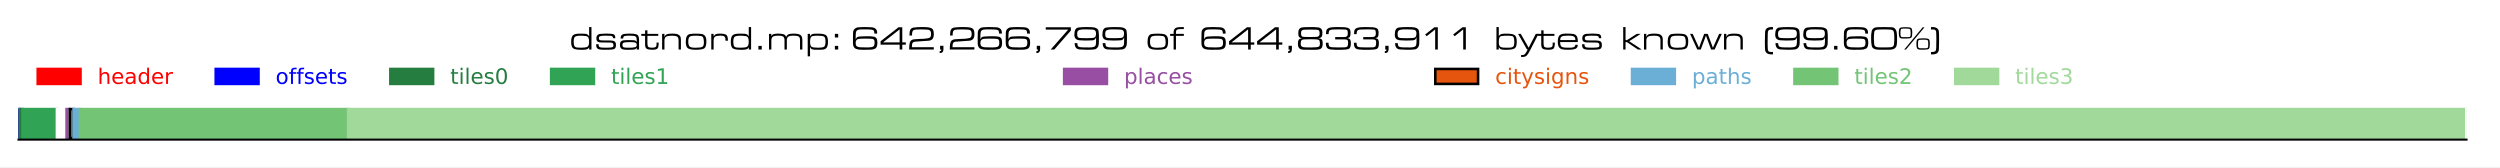
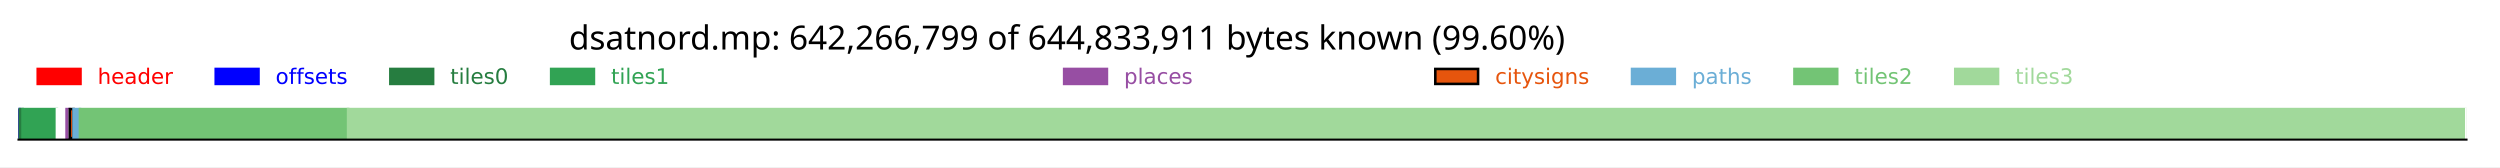
<svg xmlns="http://www.w3.org/2000/svg" xmlns:xlink="http://www.w3.org/1999/xlink" width="973.796pt" height="65.083pt" viewBox="0 0 973.796 65.083" version="1.1">
  <defs>
    <style type="text/css">*{stroke-linejoin: round; stroke-linecap: butt}</style>
  </defs>
  <g id="figure_1">
    <g id="patch_1">
      <path d="M 0 65.083  L 973.796 65.083  L 973.796 0  L 0 0  z " style="fill: #ffffff" />
    </g>
    <g id="axes_1">
      <g id="patch_2">
        <path d="M 7.2 54.383  L 960.755 54.383  L 960.755 41.917  L 7.2 41.917  z " style="fill: #ffffff" />
      </g>
      <g id="patch_3">
-         <path d="M 7.2 53.817  L 7.2 53.817  L 7.2 42.484  L 7.2 42.484  z " clip-path="url(#pe0cea66a95)" style="fill: #ff0000; stroke: #ff0000; stroke-linejoin: miter" />
+         <path d="M 7.2 53.817  L 7.2 53.817  L 7.2 42.484  L 7.2 42.484  z " clip-path="url(#pd0f37257e7)" style="fill: #ff0000; stroke: #ff0000; stroke-linejoin: miter" />
      </g>
      <g id="patch_4">
-         <path d="M 7.2 53.817  L 7.667 53.817  L 7.667 42.484  L 7.2 42.484  z " clip-path="url(#pe0cea66a95)" style="fill: #0000ff; stroke: #0000ff; stroke-linejoin: miter" />
+         <path d="M 7.2 53.817  L 7.667 53.817  L 7.667 42.484  L 7.2 42.484  z " clip-path="url(#pd0f37257e7)" style="fill: #0000ff; stroke: #0000ff; stroke-linejoin: miter" />
      </g>
      <g id="patch_5">
-         <path d="M 7.667 53.817  L 8.782 53.817  L 8.782 42.484  L 7.667 42.484  z " clip-path="url(#pe0cea66a95)" style="fill: #267d40; stroke: #267d40; stroke-linejoin: miter" />
+         <path d="M 7.667 53.817  L 8.782 53.817  L 8.782 42.484  L 7.667 42.484  z " clip-path="url(#pd0f37257e7)" style="fill: #267d40; stroke: #267d40; stroke-linejoin: miter" />
      </g>
      <g id="patch_6">
-         <path d="M 8.782 53.817  L 22.175 53.817  L 22.175 42.484  L 8.782 42.484  z " clip-path="url(#pe0cea66a95)" style="fill: #31a354; stroke: #31a354; stroke-linejoin: miter" />
+         <path d="M 8.782 53.817  L 22.175 53.817  L 22.175 42.484  L 8.782 42.484  z " clip-path="url(#pd0f37257e7)" style="fill: #31a354; stroke: #31a354; stroke-linejoin: miter" />
      </g>
      <g id="patch_7">
-         <path d="M 22.175 53.817  L 23.015 53.817  L 23.015 42.484  L 22.175 42.484  z " clip-path="url(#pe0cea66a95)" style="fill: #ffffff; stroke: #ffffff; stroke-linejoin: miter" />
+         <path d="M 22.175 53.817  L 23.015 53.817  L 23.015 42.484  L 22.175 42.484  z " clip-path="url(#pd0f37257e7)" style="fill: #ffffff; stroke: #ffffff; stroke-linejoin: miter" />
      </g>
      <g id="patch_8">
-         <path d="M 23.015 53.817  L 25.929 53.817  L 25.929 42.484  L 23.015 42.484  z " clip-path="url(#pe0cea66a95)" style="fill: #ffffff; stroke: #ffffff; stroke-linejoin: miter" />
+         <path d="M 23.015 53.817  L 25.929 53.817  L 25.929 42.484  L 23.015 42.484  z " clip-path="url(#pd0f37257e7)" style="fill: #ffffff; stroke: #ffffff; stroke-linejoin: miter" />
      </g>
      <g id="patch_9">
-         <path d="M 25.929 53.817  L 27.197 53.817  L 27.197 42.484  L 25.929 42.484  z " clip-path="url(#pe0cea66a95)" style="fill: #974ea3; stroke: #974ea3; stroke-linejoin: miter" />
+         <path d="M 25.929 53.817  L 27.197 53.817  L 27.197 42.484  L 25.929 42.484  z " clip-path="url(#pd0f37257e7)" style="fill: #974ea3; stroke: #974ea3; stroke-linejoin: miter" />
      </g>
      <g id="patch_10">
-         <path d="M 27.197 53.817  L 27.197 53.817  L 27.197 42.484  L 27.197 42.484  z " clip-path="url(#pe0cea66a95)" style="fill: #ffffff; stroke: #ffffff; stroke-linejoin: miter" />
+         <path d="M 27.197 53.817  L 27.197 53.817  L 27.197 42.484  L 27.197 42.484  z " clip-path="url(#pd0f37257e7)" style="fill: #ffffff; stroke: #ffffff; stroke-linejoin: miter" />
      </g>
      <g id="patch_11">
-         <path d="M 27.197 53.817  L 28.647 53.817  L 28.647 42.484  L 27.197 42.484  z " clip-path="url(#pe0cea66a95)" style="fill: #e6550d; stroke: #000000; stroke-linejoin: miter" />
+         <path d="M 27.197 53.817  L 28.647 53.817  L 28.647 42.484  L 27.197 42.484  z " clip-path="url(#pd0f37257e7)" style="fill: #e6550d; stroke: #000000; stroke-linejoin: miter" />
      </g>
      <g id="patch_12">
-         <path d="M 28.647 53.817  L 31.148 53.817  L 31.148 42.484  L 28.647 42.484  z " clip-path="url(#pe0cea66a95)" style="fill: #6baed6; stroke: #6baed6; stroke-linejoin: miter" />
+         <path d="M 28.647 53.817  L 31.148 53.817  L 31.148 42.484  L 28.647 42.484  z " clip-path="url(#pd0f37257e7)" style="fill: #6baed6; stroke: #6baed6; stroke-linejoin: miter" />
      </g>
      <g id="patch_13">
-         <path d="M 31.148 53.817  L 135.59 53.817  L 135.59 42.484  L 31.148 42.484  z " clip-path="url(#pe0cea66a95)" style="fill: #73c475; stroke: #73c475; stroke-linejoin: miter" />
+         <path d="M 31.148 53.817  L 135.59 53.817  L 135.59 42.484  L 31.148 42.484  z " clip-path="url(#pd0f37257e7)" style="fill: #73c475; stroke: #73c475; stroke-linejoin: miter" />
      </g>
      <g id="patch_14">
-         <path d="M 135.59 53.817  L 960.713 53.817  L 960.713 42.484  L 135.59 42.484  z " clip-path="url(#pe0cea66a95)" style="fill: #a1d99b; stroke: #a1d99b; stroke-linejoin: miter" />
+         <path d="M 135.59 53.817  L 960.713 53.817  L 960.713 42.484  L 135.59 42.484  z " clip-path="url(#pd0f37257e7)" style="fill: #a1d99b; stroke: #a1d99b; stroke-linejoin: miter" />
      </g>
      <g id="patch_15">
-         <path d="M 960.713 53.817  L 960.742 53.817  L 960.742 42.484  L 960.713 42.484  z " clip-path="url(#pe0cea66a95)" style="fill: #ffffff; stroke: #ffffff; stroke-linejoin: miter" />
+         <path d="M 960.713 53.817  L 960.742 53.817  L 960.742 42.484  L 960.713 42.484  z " clip-path="url(#pd0f37257e7)" style="fill: #ffffff; stroke: #ffffff; stroke-linejoin: miter" />
      </g>
      <g id="patch_16">
-         <path d="M 960.742 53.817  L 960.755 53.817  L 960.755 42.484  L 960.742 42.484  z " clip-path="url(#pe0cea66a95)" style="fill: #ffffff; stroke: #ffffff; stroke-linejoin: miter" />
+         <path d="M 960.742 53.817  L 960.755 53.817  L 960.755 42.484  L 960.742 42.484  z " clip-path="url(#pd0f37257e7)" style="fill: #ffffff; stroke: #ffffff; stroke-linejoin: miter" />
      </g>
      <g id="patch_17">
        <path d="M 7.2 54.383  L 960.755 54.383  " style="fill: none; stroke: #000000; stroke-width: 0.8; stroke-linejoin: miter; stroke-linecap: square" />
      </g>
      <g id="legend_1">
        <g id="text_1">
-           <g transform="translate(221.6111 19.29481) scale(0.13 -0.13)">
-             <defs>
-               <path id="EurostileExtended-Roman-64" d="M 4320 0  L 3872 0  L 3872 461  Q 3738 141 3440 45  Q 3142 -51 2694 -51  L 2278 -45  Q 1235 -45 832 214  Q 429 474 429 1466  Q 429 2400 765 2723  Q 1101 3046 2035 3046  L 2387 3046  Q 2906 3046 3101 3027  Q 3296 3008 3443 2947  Q 3590 2886 3692 2777  Q 3795 2669 3872 2522  L 3872 4307  L 4320 4307  L 4320 0  z M 2381 352  Q 3238 352 3552 541  Q 3866 730 3866 1491  Q 3866 2016 3734 2272  Q 3603 2528 3283 2576  Q 2963 2624 2723 2637  Q 2483 2650 2259 2650  Q 1446 2650 1177 2458  Q 909 2266 909 1453  Q 909 870 1085 620  Q 1261 371 1811 371  L 2381 352  z " transform="scale(0.015625)" />
-               <path id="EurostileExtended-Roman-73" d="M 3130 2630  L 2246 2656  Q 1965 2656 1789 2649  Q 1613 2643 1392 2611  Q 1171 2579 1040 2492  Q 909 2406 909 2202  Q 909 1926 1046 1840  Q 1184 1754 1478 1754  L 2253 1734  L 3091 1734  Q 3648 1734 3917 1558  Q 4186 1382 4186 864  Q 4186 269 3869 118  Q 3552 -32 2893 -32  L 2054 -45  Q 1670 -45 1468 -35  Q 1267 -26 969 35  Q 672 96 531 297  Q 390 499 390 883  L 397 1018  L 851 1018  L 858 947  Q 858 640 986 525  Q 1114 410 1434 378  L 2221 352  L 2355 352  L 2470 352  Q 2867 352 3180 387  Q 3494 422 3600 502  Q 3706 582 3706 794  Q 3706 1114 3549 1229  Q 3392 1344 3046 1344  L 2234 1350  L 1459 1350  Q 954 1350 691 1510  Q 429 1670 429 2150  Q 429 2598 685 2806  Q 941 3014 1395 3014  L 2246 3053  Q 2483 3053 2707 3049  Q 2931 3046 3213 3021  Q 3680 3021 3875 2825  Q 4070 2630 4070 2170  L 3622 2170  Q 3597 2426 3504 2512  Q 3411 2598 3130 2630  z " transform="scale(0.015625)" />
-               <path id="EurostileExtended-Roman-61" d="M 3603 352  Q 3488 154 3325 74  Q 3162 -6 2912 -26  L 2086 -45  L 1696 -45  Q 902 -45 643 182  Q 384 410 384 851  Q 384 1338 563 1536  Q 742 1734 1065 1766  Q 1389 1798 1638 1804  Q 1888 1811 2106 1811  L 2950 1786  Q 3181 1786 3321 1715  Q 3462 1645 3603 1453  L 3603 1773  Q 3603 2048 3558 2230  Q 3514 2413 3360 2515  Q 3206 2618 2838 2637  Q 2470 2656 2291 2656  Q 2074 2656 1869 2653  Q 1664 2650 1424 2618  Q 1184 2586 1094 2464  Q 1005 2342 1005 2106  L 518 2106  Q 518 2586 726 2778  Q 934 2970 1353 3011  Q 1773 3053 2125 3053  Q 2560 3053 2848 3037  Q 3136 3021 3469 2931  Q 3802 2842 3926 2576  Q 4051 2310 4051 1875  L 4051 0  L 3603 0  L 3603 352  z M 2093 352  L 2221 352  Q 2547 352 2796 368  Q 3046 384 3324 461  Q 3603 538 3603 896  Q 3603 1203 3414 1289  Q 3226 1376 3005 1398  Q 2784 1421 2509 1421  L 2112 1414  Q 1651 1414 1462 1395  Q 1274 1376 1120 1318  Q 966 1261 915 1142  Q 864 1024 864 851  Q 864 621 1001 493  Q 1139 365 1568 365  L 2093 352  z " transform="scale(0.015625)" />
-               <path id="EurostileExtended-Roman-74" d="M 3174 2624  L 1094 2624  L 1094 1178  Q 1094 672 1267 512  Q 1440 352 1946 352  Q 2406 352 2624 464  Q 2842 576 2842 986  L 2835 1325  L 3251 1325  Q 3251 493 3049 224  Q 2848 -45 1997 -45  Q 1293 -45 969 137  Q 646 320 646 966  L 646 1178  L 646 2624  L -83 2624  L -83 3008  L 646 3008  L 646 3686  L 1094 3686  L 1094 3008  L 3174 3008  L 3174 2624  z " transform="scale(0.015625)" />
-               <path id="EurostileExtended-Roman-6e" d="M 960 2387  Q 1107 2822 1452 2937  Q 1798 3053 2374 3053  L 2432 3053  Q 2906 3053 3222 3001  Q 3539 2950 3766 2771  Q 3994 2592 4054 2368  Q 4115 2144 4115 1811  L 4115 0  L 3667 0  L 3667 1766  Q 3667 2330 3366 2493  Q 3066 2656 2432 2656  Q 1709 2656 1334 2493  Q 960 2330 960 1696  L 960 0  L 512 0  L 512 3008  L 960 3008  L 960 2387  z " transform="scale(0.015625)" />
-               <path id="EurostileExtended-Roman-6f" d="M 2368 3046  Q 3136 3046 3520 2969  Q 3904 2893 4137 2579  Q 4371 2266 4371 1562  Q 4371 493 3961 224  Q 3552 -45 2362 -45  Q 1306 -45 864 217  Q 422 480 422 1472  Q 422 2176 627 2550  Q 832 2925 1267 2979  Q 1702 3034 1900 3040  Q 2099 3046 2368 3046  z M 2368 352  Q 3213 352 3555 499  Q 3898 646 3898 1363  Q 3898 1920 3779 2233  Q 3661 2547 3325 2592  Q 2989 2637 2787 2643  Q 2586 2650 2310 2650  L 2176 2650  Q 1434 2650 1168 2451  Q 902 2253 902 1504  Q 902 787 1177 566  Q 1453 346 2195 346  L 2368 352  z " transform="scale(0.015625)" />
-               <path id="EurostileExtended-Roman-72" d="M 960 2477  Q 1050 2746 1309 2899  Q 1568 3053 2157 3053  Q 3014 3053 3356 2838  Q 3699 2624 3699 1824  L 3693 1683  L 3251 1683  Q 3251 2253 3075 2454  Q 2899 2656 2323 2656  L 2170 2656  Q 1517 2656 1238 2473  Q 960 2291 960 1683  L 960 0  L 512 0  L 512 3008  L 960 3008  L 960 2477  z " transform="scale(0.015625)" />
-               <path id="EurostileExtended-Roman-2e" d="M 1530 0  L 890 0  L 890 698  L 1530 698  L 1530 0  z " transform="scale(0.015625)" />
-               <path id="EurostileExtended-Roman-6d" d="M 960 2528  Q 1088 2861 1401 2957  Q 1715 3053 2182 3053  L 2278 3053  Q 2893 3053 3261 2947  Q 3629 2842 3795 2419  Q 3968 2835 4313 2944  Q 4659 3053 5248 3053  Q 6086 3053 6496 2819  Q 6906 2586 6906 1811  L 6906 0  L 6458 0  L 6458 1811  Q 6458 2342 6182 2499  Q 5907 2656 5306 2656  L 5152 2656  Q 4416 2656 4173 2441  Q 3930 2227 3930 1811  L 3930 0  L 3482 0  L 3482 1811  Q 3482 2240 3264 2448  Q 3046 2656 2266 2656  Q 1434 2656 1197 2425  Q 960 2195 960 1715  L 960 0  L 512 0  L 512 3008  L 960 3008  L 960 2528  z " transform="scale(0.015625)" />
-               <path id="EurostileExtended-Roman-70" d="M 960 2528  Q 1114 2848 1379 2947  Q 1645 3046 2074 3046  L 2547 3046  Q 3590 3046 3996 2771  Q 4403 2496 4403 1510  Q 4403 704 4140 336  Q 3878 -32 3104 -32  L 2554 -45  L 1907 -38  Q 1536 -38 1302 70  Q 1069 179 960 499  L 960 -1299  L 512 -1299  L 512 3008  L 960 3008  L 960 2528  z M 3923 1485  Q 3923 2291 3664 2470  Q 3405 2650 2541 2650  L 2387 2650  Q 2080 2650 1904 2640  Q 1728 2630 1453 2569  Q 1178 2509 1072 2240  Q 966 1971 966 1491  Q 966 672 1286 512  Q 1606 352 2547 352  Q 3373 352 3648 537  Q 3923 723 3923 1485  z " transform="scale(0.015625)" />
-               <path id="EurostileExtended-Roman-3a" d="M 1530 2310  L 890 2310  L 890 3008  L 1530 3008  L 1530 2310  z M 1530 0  L 890 0  L 890 698  L 1530 698  L 1530 0  z " transform="scale(0.015625)" />
-               <path id="EurostileExtended-Roman-20" transform="scale(0.015625)" />
-               <path id="EurostileExtended-Roman-36" d="M 3834 3821  Q 3597 3846 3373 3852  Q 3149 3859 2854 3859  L 2720 3859  L 2227 3866  Q 2035 3866 1881 3859  Q 1728 3853 1465 3814  Q 1203 3776 1036 3577  Q 870 3379 870 2694  L 870 1952  Q 1018 2330 1254 2422  Q 1491 2515 1965 2515  L 2694 2541  L 3206 2547  Q 3578 2547 3731 2537  Q 3885 2528 4275 2477  Q 4666 2426 4848 2160  Q 5030 1894 5030 1325  Q 5030 486 4678 224  Q 4326 -38 3430 -38  L 2643 -45  L 2176 -45  Q 1043 -45 697 268  Q 352 582 352 1203  L 346 2221  L 371 3238  Q 371 3699 694 3984  Q 1018 4269 1491 4269  Q 1766 4294 2016 4300  Q 2266 4307 2592 4307  L 2746 4307  L 3763 4275  Q 4320 4275 4653 4016  Q 4986 3757 4986 3206  L 4986 3053  L 4454 3053  Q 4454 3456 4342 3619  Q 4230 3782 3834 3821  z M 3072 403  L 3168 403  Q 3430 403 3814 444  Q 4198 486 4348 681  Q 4499 877 4499 1312  Q 4499 1766 4326 1920  Q 4154 2074 3693 2074  L 2694 2093  L 1862 2074  Q 1344 2074 1104 1891  Q 864 1709 864 1210  Q 864 806 1062 640  Q 1261 474 1683 435  L 3072 403  z " transform="scale(0.015625)" />
-               <path id="EurostileExtended-Roman-34" d="M 5107 928  L 4429 928  L 4429 0  L 3923 0  L 3923 928  L 269 928  L 269 1594  L 3706 4269  L 4429 4269  L 4429 1363  L 5107 1363  L 5107 928  z M 730 1363  L 3923 1363  L 3923 3866  L 730 1363  z " transform="scale(0.015625)" />
-               <path id="EurostileExtended-Roman-32" d="M 5094 0  L 378 0  L 378 179  Q 378 1171 605 1580  Q 832 1990 1709 1990  L 2662 2048  Q 2950 2048 3193 2064  Q 3437 2080 3875 2147  Q 4314 2214 4442 2390  Q 4570 2566 4570 2982  Q 4570 3450 4374 3638  Q 4179 3827 3699 3827  L 2650 3859  L 1830 3834  Q 1331 3834 1129 3645  Q 928 3456 928 2906  L 922 2688  L 422 2688  Q 422 3501 611 3833  Q 800 4166 1312 4227  Q 1824 4288 2054 4297  Q 2285 4307 2650 4307  L 3149 4307  Q 4192 4307 4646 4092  Q 5101 3878 5101 2982  Q 5101 2285 4806 1977  Q 4512 1670 3802 1670  L 2707 1594  L 1805 1523  Q 1203 1523 1046 1302  Q 890 1082 890 442  L 5094 442  L 5094 0  z " transform="scale(0.015625)" />
-               <path id="EurostileExtended-Roman-2c" d="M 1568 51  Q 1568 -685 845 -685  L 845 -346  Q 998 -314 1078 -256  Q 1158 -198 1158 -70  L 1152 0  L 928 0  L 928 717  L 1568 717  L 1568 51  z " transform="scale(0.015625)" />
-               <path id="EurostileExtended-Roman-37" d="M 237 4269  L 5050 4269  L 5050 3642  L 1869 0  L 1178 0  L 4544 3827  L 237 3827  L 237 4269  z " transform="scale(0.015625)" />
-               <path id="EurostileExtended-Roman-39" d="M 2080 410  L 2938 403  L 3142 403  L 3219 403  Q 3315 403 3398 406  Q 3482 410 3834 448  Q 4186 486 4346 694  Q 4506 902 4506 1363  L 4512 1766  L 4512 2374  Q 4422 2029 4224 1891  Q 4026 1754 3648 1754  L 2688 1728  L 2515 1728  L 2368 1728  Q 1869 1728 1353 1773  Q 838 1818 592 2077  Q 346 2336 346 2867  Q 346 3482 534 3824  Q 723 4166 1123 4224  Q 1523 4282 1891 4294  Q 2259 4307 2592 4307  L 2784 4307  L 3603 4294  Q 4147 4294 4540 4099  Q 4934 3904 4982 3549  Q 5030 3194 5043 2944  Q 5056 2694 5056 2458  L 5050 2048  L 5037 1229  Q 5037 710 4784 384  Q 4531 58 4128 16  Q 3725 -26 3427 -35  Q 3130 -45 2675 -45  L 1312 19  Q 826 70 614 390  Q 403 710 403 1222  L 922 1222  Q 922 666 1187 538  Q 1453 410 2080 410  z M 2714 2176  L 3661 2208  Q 4115 2208 4307 2393  Q 4499 2579 4499 3034  Q 4499 3494 4300 3664  Q 4102 3834 3635 3834  L 2746 3859  L 2374 3866  Q 2061 3866 1933 3856  Q 1805 3846 1497 3801  Q 1190 3757 1036 3577  Q 883 3398 883 2995  Q 883 2515 1043 2355  Q 1203 2195 1690 2195  L 2714 2176  z " transform="scale(0.015625)" />
-               <path id="EurostileExtended-Roman-66" d="M 2586 2618  L 1075 2618  L 1075 0  L 627 0  L 627 2618  L -45 2618  L -45 3002  L 627 3002  L 627 3258  Q 627 3827 921 4060  Q 1216 4294 1818 4294  L 2586 4307  L 2586 3923  L 1971 3923  Q 1498 3923 1286 3808  Q 1075 3693 1075 3258  L 1075 3002  L 2586 3002  L 2586 2618  z " transform="scale(0.015625)" />
-               <path id="EurostileExtended-Roman-38" d="M 3622 -45  L 2618 -45  L 1555 -38  Q 896 -38 605 205  Q 314 448 314 1094  Q 314 1632 445 1849  Q 576 2067 1062 2170  Q 922 2208 781 2246  Q 627 2304 531 2425  Q 435 2547 409 2713  Q 384 2880 384 3149  Q 384 3814 681 4051  Q 979 4288 1645 4288  L 2733 4307  Q 3046 4307 3340 4304  Q 3635 4301 4089 4256  Q 4544 4211 4774 3974  Q 5005 3738 5005 3194  Q 5005 2912 4957 2681  Q 4909 2451 4784 2355  Q 4659 2259 4550 2227  Q 4442 2195 4269 2170  Q 4749 2106 4905 1898  Q 5062 1690 5062 1171  Q 5062 435 4748 195  Q 4435 -45 3622 -45  z M 2694 2400  L 3846 2426  Q 4474 2426 4474 3072  Q 4474 3469 4352 3635  Q 4230 3802 3846 3802  L 2707 3827  L 1555 3802  Q 1210 3802 1059 3651  Q 909 3501 909 3142  Q 909 2746 1030 2582  Q 1152 2419 1555 2419  L 2694 2400  z M 2630 403  L 2784 403  L 2918 403  Q 3398 403 3836 441  Q 4275 480 4403 627  Q 4531 774 4531 1171  Q 4531 1658 4348 1805  Q 4166 1952 3661 1952  L 2694 1971  L 1568 1946  Q 1146 1946 995 1754  Q 845 1562 845 1107  Q 845 717 1062 569  Q 1280 422 1696 422  L 2630 403  z " transform="scale(0.015625)" />
-               <path id="EurostileExtended-Roman-33" d="M 3776 2387  Q 4154 2387 4326 2540  Q 4499 2694 4499 3053  Q 4499 3418 4432 3629  Q 4365 3840 3802 3840  L 2925 3866  L 2624 3859  L 1766 3840  Q 1446 3840 1222 3779  Q 998 3718 928 3568  Q 858 3418 842 3302  Q 826 3187 826 3034  L 826 2957  L 320 2957  Q 320 3603 473 3833  Q 627 4064 924 4157  Q 1222 4250 1564 4278  Q 1907 4307 2285 4307  L 2598 4307  L 3872 4282  Q 4486 4230 4758 4016  Q 5030 3802 5030 3219  Q 5030 2714 4924 2483  Q 4819 2253 4384 2189  Q 4826 2118 4957 1897  Q 5088 1677 5088 1190  Q 5088 326 4717 140  Q 4346 -45 3366 -45  L 2138 -45  L 2042 -45  Q 1677 -45 1187 16  Q 698 77 496 358  Q 294 640 294 1306  L 800 1306  Q 800 877 918 678  Q 1037 480 1440 442  L 2682 403  L 3821 422  Q 4301 422 4432 627  Q 4563 832 4563 1331  Q 4563 1702 4416 1824  Q 4269 1946 3853 1946  L 3808 1946  L 2080 1946  L 2080 2387  L 3776 2387  z " transform="scale(0.015625)" />
-               <path id="EurostileExtended-Roman-31" d="M 787 2886  L 2560 4269  L 3219 4269  L 3219 0  L 2714 0  L 2714 3859  L 1082 2554  L 787 2886  z " transform="scale(0.015625)" />
-               <path id="EurostileExtended-Roman-62" d="M 960 2515  Q 1094 2854 1408 2950  Q 1722 3046 2189 3046  L 2528 3046  Q 3584 3046 3997 2771  Q 4410 2496 4410 1498  Q 4410 499 4006 227  Q 3603 -45 2534 -45  L 2144 -51  Q 1683 -51 1414 41  Q 1146 134 960 467  L 960 0  L 512 0  L 512 4307  L 960 4307  L 960 2515  z M 2554 352  L 2662 352  Q 2995 352 3203 371  Q 3411 390 3603 476  Q 3795 563 3862 787  Q 3930 1011 3930 1357  L 3930 1485  Q 3930 2016 3824 2288  Q 3718 2560 3436 2598  Q 3155 2637 2937 2643  Q 2720 2650 2534 2650  Q 2240 2650 2048 2640  Q 1856 2630 1526 2588  Q 1197 2547 1081 2272  Q 966 1997 966 1459  Q 966 1082 1040 835  Q 1114 589 1338 489  Q 1562 390 1853 371  Q 2144 352 2554 352  z " transform="scale(0.015625)" />
-               <path id="EurostileExtended-Roman-79" d="M 3750 3008  L 2080 -250  Q 1741 -902 1478 -1164  Q 1216 -1427 627 -1427  L 397 -1421  L 397 -1056  L 525 -1062  Q 992 -1062 1177 -832  Q 1363 -602 1690 32  L 1517 32  L -173 3008  L 346 3008  L 1856 346  L 3226 3008  L 3750 3008  z " transform="scale(0.015625)" />
-               <path id="EurostileExtended-Roman-65" d="M 1504 410  Q 1606 390 1830 371  Q 2054 352 2362 352  L 2605 352  Q 2938 352 3130 371  Q 3322 390 3475 457  Q 3629 525 3699 633  Q 3770 742 3782 902  L 4256 902  Q 4256 307 3779 131  Q 3302 -45 2547 -45  Q 1722 -45 1325 28  Q 928 102 675 425  Q 422 749 422 1498  Q 422 2426 777 2742  Q 1133 3059 2067 3059  L 2374 3053  Q 3098 3053 3466 2973  Q 3834 2893 4048 2579  Q 4262 2266 4262 1581  L 4256 1427  L 870 1427  Q 870 986 992 739  Q 1114 493 1504 410  z M 2560 2656  L 2208 2656  Q 1837 2656 1549 2614  Q 1261 2573 1117 2451  Q 973 2330 928 2173  Q 883 2016 883 1811  L 3795 1811  Q 3795 2010 3756 2163  Q 3718 2317 3603 2422  Q 3488 2528 3241 2592  Q 2995 2656 2560 2656  z " transform="scale(0.015625)" />
-               <path id="EurostileExtended-Roman-6b" d="M 3872 3008  L 1658 1594  L 4077 0  L 3334 0  L 1229 1421  L 960 1421  L 960 0  L 512 0  L 512 4307  L 960 4307  L 960 1805  L 1229 1805  L 3117 3008  L 3872 3008  z " transform="scale(0.015625)" />
-               <path id="EurostileExtended-Roman-77" d="M 6003 3008  L 4627 0  L 3955 0  L 2963 2669  L 1971 0  L 1306 0  L -83 3008  L 422 3008  L 1632 333  L 2624 3008  L 3309 3008  L 4301 333  L 5491 3008  L 6003 3008  z " transform="scale(0.015625)" />
-               <path id="EurostileExtended-Roman-28" d="M 1926 3853  Q 1440 3853 1254 3693  Q 1069 3533 1069 3059  L 1043 1286  L 1069 237  Q 1069 -173 1219 -323  Q 1370 -474 1722 -474  Q 1901 -474 2074 -454  L 2074 -922  L 1798 -934  Q 1229 -934 915 -704  Q 602 -474 570 -144  Q 538 186 531 394  Q 525 602 525 704  L 525 800  L 518 1696  L 557 3206  Q 557 3808 877 4061  Q 1197 4314 1837 4314  L 2074 4307  L 2074 3846  L 1926 3853  z " transform="scale(0.015625)" />
-               <path id="EurostileExtended-Roman-30" d="M 1510 4288  L 2720 4307  L 4109 4275  Q 4544 4275 4797 3990  Q 5050 3706 5101 3331  Q 5152 2957 5165 2656  Q 5178 2355 5178 2010  Q 5178 1216 5101 822  Q 5024 429 4691 195  Q 4358 -38 3603 -38  L 2650 -45  L 1645 -32  Q 1107 -32 745 157  Q 384 346 313 717  Q 243 1088 220 1411  Q 198 1734 198 2080  Q 198 2541 208 2797  Q 218 3053 294 3453  Q 371 3853 668 4070  Q 966 4288 1510 4288  z M 1760 416  L 2669 403  L 3616 422  Q 4090 422 4314 540  Q 4538 659 4579 979  Q 4621 1299 4633 1596  Q 4646 1894 4646 2170  Q 4646 2509 4630 2825  Q 4614 3142 4547 3395  Q 4480 3648 4256 3741  Q 4032 3834 3661 3834  L 2720 3859  L 1792 3840  Q 1299 3840 1062 3721  Q 826 3603 790 3264  Q 755 2925 742 2637  Q 730 2349 730 2086  L 781 1120  Q 819 704 1062 560  Q 1306 416 1760 416  z " transform="scale(0.015625)" />
-               <path id="EurostileExtended-Roman-25" d="M 1626 4282  Q 2310 4282 2512 4118  Q 2714 3955 2714 3238  Q 2714 2483 2534 2297  Q 2355 2112 1690 2112  L 890 2112  Q 397 2112 265 2358  Q 134 2605 134 3168  Q 134 3942 329 4112  Q 525 4282 1248 4282  L 1626 4282  z M 954 2374  L 1939 2381  Q 2086 2381 2172 2400  Q 2259 2419 2316 2499  Q 2374 2579 2390 2752  Q 2406 2925 2406 3142  Q 2406 3808 2265 3917  Q 2125 4026 1440 4026  L 966 4013  Q 634 4013 541 3897  Q 448 3782 448 3258  L 448 3174  Q 448 2950 457 2787  Q 467 2624 518 2531  Q 570 2438 688 2406  Q 806 2374 954 2374  z M 1504 0  L 1171 0  L 4717 4262  L 5056 4262  L 1504 0  z M 4998 2150  Q 5683 2150 5884 1987  Q 6086 1824 6086 1107  Q 6086 326 5904 150  Q 5722 -26 4998 -26  L 4262 -19  Q 3770 -19 3638 227  Q 3507 474 3507 1037  Q 3507 1818 3705 1984  Q 3904 2150 4653 2150  L 4998 2150  z M 3885 403  Q 3942 307 4057 275  Q 4173 243 4326 243  L 4787 237  L 5267 243  Q 5421 243 5523 262  Q 5626 282 5683 358  Q 5741 435 5757 592  Q 5773 749 5773 954  L 5773 1203  Q 5773 1402 5757 1542  Q 5741 1683 5680 1756  Q 5619 1830 5443 1859  Q 5267 1888 5050 1888  L 4813 1888  L 4339 1875  Q 3994 1875 3907 1753  Q 3821 1632 3821 1190  L 3821 1043  L 3821 960  Q 3821 736 3830 611  Q 3840 486 3885 403  z " transform="scale(0.015625)" />
-               <path id="EurostileExtended-Roman-29" d="M 230 -474  Q 717 -474 902 -314  Q 1088 -154 1088 320  L 1114 2093  L 1088 3142  Q 1088 3552 937 3702  Q 787 3853 435 3853  Q 256 3853 83 3834  L 83 4301  L 358 4314  Q 928 4314 1241 4083  Q 1555 3853 1587 3513  Q 1619 3174 1625 2937  Q 1632 2701 1632 2579  L 1638 1683  L 1600 173  Q 1600 -429 1280 -681  Q 960 -934 320 -934  L 83 -928  L 83 -467  L 230 -474  z " transform="scale(0.015625)" />
-             </defs>
-             <use xlink:href="#EurostileExtended-Roman-64" />
-             <use xlink:href="#EurostileExtended-Roman-73" x="75.5" />
-             <use xlink:href="#EurostileExtended-Roman-61" x="146.8" />
-             <use xlink:href="#EurostileExtended-Roman-74" x="218.1" />
-             <use xlink:href="#EurostileExtended-Roman-6e" x="271.2" />
-             <use xlink:href="#EurostileExtended-Roman-6f" x="343.5" />
-             <use xlink:href="#EurostileExtended-Roman-72" x="418.5" />
-             <use xlink:href="#EurostileExtended-Roman-64" x="478.3" />
-             <use xlink:href="#EurostileExtended-Roman-2e" x="553.8" />
-             <use xlink:href="#EurostileExtended-Roman-6d" x="591.5" />
-             <use xlink:href="#EurostileExtended-Roman-70" x="707.4" />
-             <use xlink:href="#EurostileExtended-Roman-3a" x="782.9" />
-             <use xlink:href="#EurostileExtended-Roman-20" x="820.6" />
-             <use xlink:href="#EurostileExtended-Roman-36" x="845.6" />
-             <use xlink:href="#EurostileExtended-Roman-34" x="929.6" />
-             <use xlink:href="#EurostileExtended-Roman-32" x="1013.6" />
-             <use xlink:href="#EurostileExtended-Roman-2c" x="1097.6" />
-             <use xlink:href="#EurostileExtended-Roman-32" x="1135.3" />
-             <use xlink:href="#EurostileExtended-Roman-36" x="1219.3" />
-             <use xlink:href="#EurostileExtended-Roman-36" x="1303.3" />
-             <use xlink:href="#EurostileExtended-Roman-2c" x="1387.3" />
-             <use xlink:href="#EurostileExtended-Roman-37" x="1425" />
-             <use xlink:href="#EurostileExtended-Roman-39" x="1509" />
-             <use xlink:href="#EurostileExtended-Roman-39" x="1593" />
-             <use xlink:href="#EurostileExtended-Roman-20" x="1677" />
-             <use xlink:href="#EurostileExtended-Roman-20" x="1702" />
-             <use xlink:href="#EurostileExtended-Roman-6f" x="1727" />
-             <use xlink:href="#EurostileExtended-Roman-66" x="1802" />
-             <use xlink:href="#EurostileExtended-Roman-20" x="1839.7" />
-             <use xlink:href="#EurostileExtended-Roman-20" x="1864.7" />
-             <use xlink:href="#EurostileExtended-Roman-36" x="1889.7" />
-             <use xlink:href="#EurostileExtended-Roman-34" x="1973.7" />
-             <use xlink:href="#EurostileExtended-Roman-34" x="2057.7" />
-             <use xlink:href="#EurostileExtended-Roman-2c" x="2141.7" />
-             <use xlink:href="#EurostileExtended-Roman-38" x="2179.4" />
-             <use xlink:href="#EurostileExtended-Roman-33" x="2263.4" />
-             <use xlink:href="#EurostileExtended-Roman-33" x="2347.4" />
-             <use xlink:href="#EurostileExtended-Roman-2c" x="2431.4" />
-             <use xlink:href="#EurostileExtended-Roman-39" x="2469.1" />
-             <use xlink:href="#EurostileExtended-Roman-31" x="2553.1" />
-             <use xlink:href="#EurostileExtended-Roman-31" x="2637.1" />
-             <use xlink:href="#EurostileExtended-Roman-20" x="2721.099" />
-             <use xlink:href="#EurostileExtended-Roman-20" x="2746.099" />
-             <use xlink:href="#EurostileExtended-Roman-62" x="2771.099" />
-             <use xlink:href="#EurostileExtended-Roman-79" x="2846.599" />
-             <use xlink:href="#EurostileExtended-Roman-74" x="2903.199" />
-             <use xlink:href="#EurostileExtended-Roman-65" x="2956.299" />
-             <use xlink:href="#EurostileExtended-Roman-73" x="3029.599" />
-             <use xlink:href="#EurostileExtended-Roman-20" x="3100.899" />
-             <use xlink:href="#EurostileExtended-Roman-20" x="3125.899" />
-             <use xlink:href="#EurostileExtended-Roman-6b" x="3150.899" />
-             <use xlink:href="#EurostileExtended-Roman-6e" x="3213.199" />
-             <use xlink:href="#EurostileExtended-Roman-6f" x="3285.499" />
-             <use xlink:href="#EurostileExtended-Roman-77" x="3360.499" />
-             <use xlink:href="#EurostileExtended-Roman-6e" x="3452.999" />
-             <use xlink:href="#EurostileExtended-Roman-20" x="3525.299" />
-             <use xlink:href="#EurostileExtended-Roman-20" x="3550.299" />
-             <use xlink:href="#EurostileExtended-Roman-28" x="3575.299" />
-             <use xlink:href="#EurostileExtended-Roman-39" x="3608.899" />
-             <use xlink:href="#EurostileExtended-Roman-39" x="3692.899" />
-             <use xlink:href="#EurostileExtended-Roman-2e" x="3776.899" />
-             <use xlink:href="#EurostileExtended-Roman-36" x="3814.599" />
-             <use xlink:href="#EurostileExtended-Roman-30" x="3898.599" />
-             <use xlink:href="#EurostileExtended-Roman-25" x="3982.599" />
-             <use xlink:href="#EurostileExtended-Roman-29" x="4079.799" />
-           </g>
+           <text style="font: 13px 'Eurostile Extended'; text-anchor: start" x="221.611" y="19.295" transform="rotate(-0 221.6111 19.29481)">dsatnord.mp: 642,266,799  of  644,833,911  bytes  known  (99.60%)</text>
        </g>
        <g id="patch_18">
          <path d="M 14.697 32.688  L 31.357 32.688  L 31.357 26.857  L 14.697 26.857  z " style="fill: #ff0000; stroke: #ff0000; stroke-linejoin: miter" />
        </g>
        <g id="text_2">
-           <g style="fill: #ff0000" transform="translate(38.021 32.68791) scale(0.0833 -0.0833)">
-             <defs>
-               <path id="DejaVuSans-68" d="M 3513 2113  L 3513 0  L 2938 0  L 2938 2094  Q 2938 2591 2744 2837  Q 2550 3084 2163 3084  Q 1697 3084 1428 2787  Q 1159 2491 1159 1978  L 1159 0  L 581 0  L 581 4863  L 1159 4863  L 1159 2956  Q 1366 3272 1645 3428  Q 1925 3584 2291 3584  Q 2894 3584 3203 3211  Q 3513 2838 3513 2113  z " transform="scale(0.015625)" />
-               <path id="DejaVuSans-65" d="M 3597 1894  L 3597 1613  L 953 1613  Q 991 1019 1311 708  Q 1631 397 2203 397  Q 2534 397 2845 478  Q 3156 559 3463 722  L 3463 178  Q 3153 47 2828 -22  Q 2503 -91 2169 -91  Q 1331 -91 842 396  Q 353 884 353 1716  Q 353 2575 817 3079  Q 1281 3584 2069 3584  Q 2775 3584 3186 3129  Q 3597 2675 3597 1894  z M 3022 2063  Q 3016 2534 2758 2815  Q 2500 3097 2075 3097  Q 1594 3097 1305 2825  Q 1016 2553 972 2059  L 3022 2063  z " transform="scale(0.015625)" />
-               <path id="DejaVuSans-61" d="M 2194 1759  Q 1497 1759 1228 1600  Q 959 1441 959 1056  Q 959 750 1161 570  Q 1363 391 1709 391  Q 2188 391 2477 730  Q 2766 1069 2766 1631  L 2766 1759  L 2194 1759  z M 3341 1997  L 3341 0  L 2766 0  L 2766 531  Q 2569 213 2275 61  Q 1981 -91 1556 -91  Q 1019 -91 701 211  Q 384 513 384 1019  Q 384 1609 779 1909  Q 1175 2209 1959 2209  L 2766 2209  L 2766 2266  Q 2766 2663 2505 2880  Q 2244 3097 1772 3097  Q 1472 3097 1187 3025  Q 903 2953 641 2809  L 641 3341  Q 956 3463 1253 3523  Q 1550 3584 1831 3584  Q 2591 3584 2966 3190  Q 3341 2797 3341 1997  z " transform="scale(0.015625)" />
-               <path id="DejaVuSans-64" d="M 2906 2969  L 2906 4863  L 3481 4863  L 3481 0  L 2906 0  L 2906 525  Q 2725 213 2448 61  Q 2172 -91 1784 -91  Q 1150 -91 751 415  Q 353 922 353 1747  Q 353 2572 751 3078  Q 1150 3584 1784 3584  Q 2172 3584 2448 3432  Q 2725 3281 2906 2969  z M 947 1747  Q 947 1113 1208 752  Q 1469 391 1925 391  Q 2381 391 2643 752  Q 2906 1113 2906 1747  Q 2906 2381 2643 2742  Q 2381 3103 1925 3103  Q 1469 3103 1208 2742  Q 947 2381 947 1747  z " transform="scale(0.015625)" />
-               <path id="DejaVuSans-72" d="M 2631 2963  Q 2534 3019 2420 3045  Q 2306 3072 2169 3072  Q 1681 3072 1420 2755  Q 1159 2438 1159 1844  L 1159 0  L 581 0  L 581 3500  L 1159 3500  L 1159 2956  Q 1341 3275 1631 3429  Q 1922 3584 2338 3584  Q 2397 3584 2469 3576  Q 2541 3569 2628 3553  L 2631 2963  z " transform="scale(0.015625)" />
-             </defs>
-             <use xlink:href="#DejaVuSans-68" />
-             <use xlink:href="#DejaVuSans-65" x="63.379" />
-             <use xlink:href="#DejaVuSans-61" x="124.902" />
-             <use xlink:href="#DejaVuSans-64" x="186.182" />
-             <use xlink:href="#DejaVuSans-65" x="249.658" />
-             <use xlink:href="#DejaVuSans-72" x="311.182" />
-           </g>
+           <a xlink:href="/2025-05-05-ibi/#/4">
+             <text style="fill: #ff0000; font: 8.33px 'DejaVu Sans', 'Bitstream Vera Sans', 'Computer Modern Sans Serif', 'Lucida Grande', 'Verdana', 'Geneva', 'Lucid', 'Arial', 'Helvetica', 'Avant Garde', sans-serif; text-anchor: start" x="38.021" y="32.688" transform="rotate(-0 38.021 32.68791)">header</text>
+           </a>
        </g>
        <g id="patch_19">
          <path d="M 84.029 32.688  L 100.689 32.688  L 100.689 26.857  L 84.029 26.857  z " style="fill: #0000ff; stroke: #0000ff; stroke-linejoin: miter" />
        </g>
        <g id="text_3">
-           <g style="fill: #0000ff" transform="translate(107.3526 32.68791) scale(0.0833 -0.0833)">
-             <defs>
-               <path id="DejaVuSans-6f" d="M 1959 3097  Q 1497 3097 1228 2736  Q 959 2375 959 1747  Q 959 1119 1226 758  Q 1494 397 1959 397  Q 2419 397 2687 759  Q 2956 1122 2956 1747  Q 2956 2369 2687 2733  Q 2419 3097 1959 3097  z M 1959 3584  Q 2709 3584 3137 3096  Q 3566 2609 3566 1747  Q 3566 888 3137 398  Q 2709 -91 1959 -91  Q 1206 -91 779 398  Q 353 888 353 1747  Q 353 2609 779 3096  Q 1206 3584 1959 3584  z " transform="scale(0.015625)" />
-               <path id="DejaVuSans-66" d="M 2375 4863  L 2375 4384  L 1825 4384  Q 1516 4384 1395 4259  Q 1275 4134 1275 3809  L 1275 3500  L 2222 3500  L 2222 3053  L 1275 3053  L 1275 0  L 697 0  L 697 3053  L 147 3053  L 147 3500  L 697 3500  L 697 3744  Q 697 4328 969 4595  Q 1241 4863 1831 4863  L 2375 4863  z " transform="scale(0.015625)" />
-               <path id="DejaVuSans-73" d="M 2834 3397  L 2834 2853  Q 2591 2978 2328 3040  Q 2066 3103 1784 3103  Q 1356 3103 1142 2972  Q 928 2841 928 2578  Q 928 2378 1081 2264  Q 1234 2150 1697 2047  L 1894 2003  Q 2506 1872 2764 1633  Q 3022 1394 3022 966  Q 3022 478 2636 193  Q 2250 -91 1575 -91  Q 1294 -91 989 -36  Q 684 19 347 128  L 347 722  Q 666 556 975 473  Q 1284 391 1588 391  Q 1994 391 2212 530  Q 2431 669 2431 922  Q 2431 1156 2273 1281  Q 2116 1406 1581 1522  L 1381 1569  Q 847 1681 609 1914  Q 372 2147 372 2553  Q 372 3047 722 3315  Q 1072 3584 1716 3584  Q 2034 3584 2315 3537  Q 2597 3491 2834 3397  z " transform="scale(0.015625)" />
-               <path id="DejaVuSans-74" d="M 1172 4494  L 1172 3500  L 2356 3500  L 2356 3053  L 1172 3053  L 1172 1153  Q 1172 725 1289 603  Q 1406 481 1766 481  L 2356 481  L 2356 0  L 1766 0  Q 1100 0 847 248  Q 594 497 594 1153  L 594 3053  L 172 3053  L 172 3500  L 594 3500  L 594 4494  L 1172 4494  z " transform="scale(0.015625)" />
-             </defs>
-             <use xlink:href="#DejaVuSans-6f" />
-             <use xlink:href="#DejaVuSans-66" x="61.182" />
-             <use xlink:href="#DejaVuSans-66" x="96.387" />
-             <use xlink:href="#DejaVuSans-73" x="131.592" />
-             <use xlink:href="#DejaVuSans-65" x="183.691" />
-             <use xlink:href="#DejaVuSans-74" x="245.215" />
-             <use xlink:href="#DejaVuSans-73" x="284.424" />
-           </g>
+           <a xlink:href="/2025-05-05-ibi/#/5">
+             <text style="fill: #0000ff; font: 8.33px 'DejaVu Sans', 'Bitstream Vera Sans', 'Computer Modern Sans Serif', 'Lucida Grande', 'Verdana', 'Geneva', 'Lucid', 'Arial', 'Helvetica', 'Avant Garde', sans-serif; text-anchor: start" x="107.353" y="32.688" transform="rotate(-0 107.3526 32.68791)">offsets</text>
+           </a>
        </g>
        <g id="patch_20">
          <path d="M 152.044 32.688  L 168.704 32.688  L 168.704 26.857  L 152.044 26.857  z " style="fill: #267d40; stroke: #267d40; stroke-linejoin: miter" />
        </g>
        <g id="text_4">
-           <g style="fill: #267d40" transform="translate(175.3684 32.68791) scale(0.0833 -0.0833)">
-             <defs>
-               <path id="DejaVuSans-69" d="M 603 3500  L 1178 3500  L 1178 0  L 603 0  L 603 3500  z M 603 4863  L 1178 4863  L 1178 4134  L 603 4134  L 603 4863  z " transform="scale(0.015625)" />
-               <path id="DejaVuSans-6c" d="M 603 4863  L 1178 4863  L 1178 0  L 603 0  L 603 4863  z " transform="scale(0.015625)" />
-               <path id="DejaVuSans-30" d="M 2034 4250  Q 1547 4250 1301 3770  Q 1056 3291 1056 2328  Q 1056 1369 1301 889  Q 1547 409 2034 409  Q 2525 409 2770 889  Q 3016 1369 3016 2328  Q 3016 3291 2770 3770  Q 2525 4250 2034 4250  z M 2034 4750  Q 2819 4750 3233 4129  Q 3647 3509 3647 2328  Q 3647 1150 3233 529  Q 2819 -91 2034 -91  Q 1250 -91 836 529  Q 422 1150 422 2328  Q 422 3509 836 4129  Q 1250 4750 2034 4750  z " transform="scale(0.015625)" />
-             </defs>
-             <use xlink:href="#DejaVuSans-74" />
-             <use xlink:href="#DejaVuSans-69" x="39.209" />
-             <use xlink:href="#DejaVuSans-6c" x="66.992" />
-             <use xlink:href="#DejaVuSans-65" x="94.775" />
-             <use xlink:href="#DejaVuSans-73" x="156.299" />
-             <use xlink:href="#DejaVuSans-30" x="208.398" />
-           </g>
+           <a xlink:href="/2025-05-05-ibi/#/7">
+             <text style="fill: #267d40; font: 8.33px 'DejaVu Sans', 'Bitstream Vera Sans', 'Computer Modern Sans Serif', 'Lucida Grande', 'Verdana', 'Geneva', 'Lucid', 'Arial', 'Helvetica', 'Avant Garde', sans-serif; text-anchor: start" x="175.368" y="32.688" transform="rotate(-0 175.3684 32.68791)">tiles0</text>
+           </a>
        </g>
        <g id="patch_21">
          <path d="M 214.687 32.688  L 231.347 32.688  L 231.347 26.857  L 214.687 26.857  z " style="fill: #31a354; stroke: #31a354; stroke-linejoin: miter" />
        </g>
        <g id="text_5">
-           <g style="fill: #31a354" transform="translate(238.0113 32.68791) scale(0.0833 -0.0833)">
-             <defs>
-               <path id="DejaVuSans-31" d="M 794 531  L 1825 531  L 1825 4091  L 703 3866  L 703 4441  L 1819 4666  L 2450 4666  L 2450 531  L 3481 531  L 3481 0  L 794 0  L 794 531  z " transform="scale(0.015625)" />
-             </defs>
-             <use xlink:href="#DejaVuSans-74" />
-             <use xlink:href="#DejaVuSans-69" x="39.209" />
-             <use xlink:href="#DejaVuSans-6c" x="66.992" />
-             <use xlink:href="#DejaVuSans-65" x="94.775" />
-             <use xlink:href="#DejaVuSans-73" x="156.299" />
-             <use xlink:href="#DejaVuSans-31" x="208.398" />
-           </g>
+           <a xlink:href="/2025-05-05-ibi/#/7/3">
+             <text style="fill: #31a354; font: 8.33px 'DejaVu Sans', 'Bitstream Vera Sans', 'Computer Modern Sans Serif', 'Lucida Grande', 'Verdana', 'Geneva', 'Lucid', 'Arial', 'Helvetica', 'Avant Garde', sans-serif; text-anchor: start" x="238.011" y="32.688" transform="rotate(-0 238.0113 32.68791)">tiles1</text>
+           </a>
        </g>
        <g id="patch_22">
          <path d="M 277.33 32.688  L 293.99 32.688  L 293.99 26.857  L 277.33 26.857  z " style="fill: #ffffff; stroke: #ffffff; stroke-linejoin: miter" />
        </g>
        <g id="text_6">
-           <g style="fill: #ffffff" transform="translate(300.6542 32.68791) scale(0.0833 -0.0833)">
-             <defs>
-               <path id="DejaVuSans-70" d="M 1159 525  L 1159 -1331  L 581 -1331  L 581 3500  L 1159 3500  L 1159 2969  Q 1341 3281 1617 3432  Q 1894 3584 2278 3584  Q 2916 3584 3314 3078  Q 3713 2572 3713 1747  Q 3713 922 3314 415  Q 2916 -91 2278 -91  Q 1894 -91 1617 61  Q 1341 213 1159 525  z M 3116 1747  Q 3116 2381 2855 2742  Q 2594 3103 2138 3103  Q 1681 3103 1420 2742  Q 1159 2381 1159 1747  Q 1159 1113 1420 752  Q 1681 391 2138 391  Q 2594 391 2855 752  Q 3116 1113 3116 1747  z " transform="scale(0.015625)" />
-             </defs>
-             <use xlink:href="#DejaVuSans-70" />
-             <use xlink:href="#DejaVuSans-61" x="63.477" />
-             <use xlink:href="#DejaVuSans-74" x="124.756" />
-             <use xlink:href="#DejaVuSans-68" x="163.965" />
-             <use xlink:href="#DejaVuSans-73" x="227.344" />
-           </g>
+           <a xlink:href="/2025-05-05-ibi/#/6">
+             <text style="fill: #ffffff; font: 8.33px 'DejaVu Sans', 'Bitstream Vera Sans', 'Computer Modern Sans Serif', 'Lucida Grande', 'Verdana', 'Geneva', 'Lucid', 'Arial', 'Helvetica', 'Avant Garde', sans-serif; text-anchor: start" x="300.654" y="32.688" transform="rotate(-0 300.6542 32.68791)">paths</text>
+           </a>
        </g>
        <g id="patch_23">
          <path d="M 340.591 32.688  L 357.251 32.688  L 357.251 26.857  L 340.591 26.857  z " style="fill: #ffffff; stroke: #ffffff; stroke-linejoin: miter" />
        </g>
        <g id="text_7">
-           <g style="fill: #ffffff" transform="translate(363.9153 32.68791) scale(0.0833 -0.0833)">
-             <defs>
-               <path id="DejaVuSans-77" d="M 269 3500  L 844 3500  L 1563 769  L 2278 3500  L 2956 3500  L 3675 769  L 4391 3500  L 4966 3500  L 4050 0  L 3372 0  L 2619 2869  L 1863 0  L 1184 0  L 269 3500  z " transform="scale(0.015625)" />
-             </defs>
-             <use xlink:href="#DejaVuSans-74" />
-             <use xlink:href="#DejaVuSans-6f" x="39.209" />
-             <use xlink:href="#DejaVuSans-70" x="100.391" />
-             <use xlink:href="#DejaVuSans-77" x="163.867" />
-             <use xlink:href="#DejaVuSans-61" x="245.654" />
-             <use xlink:href="#DejaVuSans-72" x="306.934" />
-             <use xlink:href="#DejaVuSans-65" x="345.797" />
-           </g>
+           <a xlink:href="/2025-05-05-ibi/#/10">
+             <text style="fill: #ffffff; font: 8.33px 'DejaVu Sans', 'Bitstream Vera Sans', 'Computer Modern Sans Serif', 'Lucida Grande', 'Verdana', 'Geneva', 'Lucid', 'Arial', 'Helvetica', 'Avant Garde', sans-serif; text-anchor: start" x="363.915" y="32.688" transform="rotate(-0 363.9153 32.68791)">topware</text>
+           </a>
        </g>
        <g id="patch_24">
          <path d="M 414.506 32.688  L 431.166 32.688  L 431.166 26.857  L 414.506 26.857  z " style="fill: #974ea3; stroke: #974ea3; stroke-linejoin: miter" />
        </g>
        <g id="text_8">
-           <g style="fill: #974ea3" transform="translate(437.8298 32.68791) scale(0.0833 -0.0833)">
-             <defs>
-               <path id="DejaVuSans-63" d="M 3122 3366  L 3122 2828  Q 2878 2963 2633 3030  Q 2388 3097 2138 3097  Q 1578 3097 1268 2742  Q 959 2388 959 1747  Q 959 1106 1268 751  Q 1578 397 2138 397  Q 2388 397 2633 464  Q 2878 531 3122 666  L 3122 134  Q 2881 22 2623 -34  Q 2366 -91 2075 -91  Q 1284 -91 818 406  Q 353 903 353 1747  Q 353 2603 823 3093  Q 1294 3584 2113 3584  Q 2378 3584 2631 3529  Q 2884 3475 3122 3366  z " transform="scale(0.015625)" />
-             </defs>
-             <use xlink:href="#DejaVuSans-70" />
-             <use xlink:href="#DejaVuSans-6c" x="63.477" />
-             <use xlink:href="#DejaVuSans-61" x="91.26" />
-             <use xlink:href="#DejaVuSans-63" x="152.539" />
-             <use xlink:href="#DejaVuSans-65" x="207.52" />
-             <use xlink:href="#DejaVuSans-73" x="269.043" />
-           </g>
+           <a xlink:href="/2025-05-05-ibi/#/2/3">
+             <text style="fill: #974ea3; font: 8.33px 'DejaVu Sans', 'Bitstream Vera Sans', 'Computer Modern Sans Serif', 'Lucida Grande', 'Verdana', 'Geneva', 'Lucid', 'Arial', 'Helvetica', 'Avant Garde', sans-serif; text-anchor: start" x="437.83" y="32.688" transform="rotate(-0 437.8298 32.68791)">places</text>
+           </a>
        </g>
        <g id="patch_25">
          <path d="M 481.242 32.688  L 497.902 32.688  L 497.902 26.857  L 481.242 26.857  z " style="fill: #ffffff; stroke: #ffffff; stroke-linejoin: miter" />
        </g>
        <g id="text_9">
-           <g style="fill: #ffffff" transform="translate(504.5661 32.68791) scale(0.0833 -0.0833)">
-             <defs>
-               <path id="DejaVuSans-75" d="M 544 1381  L 544 3500  L 1119 3500  L 1119 1403  Q 1119 906 1312 657  Q 1506 409 1894 409  Q 2359 409 2629 706  Q 2900 1003 2900 1516  L 2900 3500  L 3475 3500  L 3475 0  L 2900 0  L 2900 538  Q 2691 219 2414 64  Q 2138 -91 1772 -91  Q 1169 -91 856 284  Q 544 659 544 1381  z M 1991 3584  L 1991 3584  z " transform="scale(0.015625)" />
-               <path id="DejaVuSans-6e" d="M 3513 2113  L 3513 0  L 2938 0  L 2938 2094  Q 2938 2591 2744 2837  Q 2550 3084 2163 3084  Q 1697 3084 1428 2787  Q 1159 2491 1159 1978  L 1159 0  L 581 0  L 581 3500  L 1159 3500  L 1159 2956  Q 1366 3272 1645 3428  Q 1925 3584 2291 3584  Q 2894 3584 3203 3211  Q 3513 2838 3513 2113  z " transform="scale(0.015625)" />
-               <path id="DejaVuSans-6b" d="M 581 4863  L 1159 4863  L 1159 1991  L 2875 3500  L 3609 3500  L 1753 1863  L 3688 0  L 2938 0  L 1159 1709  L 1159 0  L 581 0  L 581 4863  z " transform="scale(0.015625)" />
-             </defs>
-             <use xlink:href="#DejaVuSans-75" />
-             <use xlink:href="#DejaVuSans-6e" x="63.379" />
-             <use xlink:href="#DejaVuSans-6b" x="126.758" />
-             <use xlink:href="#DejaVuSans-6e" x="184.668" />
-             <use xlink:href="#DejaVuSans-6f" x="248.047" />
-             <use xlink:href="#DejaVuSans-77" x="309.229" />
-             <use xlink:href="#DejaVuSans-6e" x="391.016" />
-           </g>
+           <a xlink:href="/2025-05-05-ibi/#/11/0/2">
+             <text style="fill: #ffffff; font: 8.33px 'DejaVu Sans', 'Bitstream Vera Sans', 'Computer Modern Sans Serif', 'Lucida Grande', 'Verdana', 'Geneva', 'Lucid', 'Arial', 'Helvetica', 'Avant Garde', sans-serif; text-anchor: start" x="504.566" y="32.688" transform="rotate(-0 504.5661 32.68791)">unknown</text>
+           </a>
        </g>
        <g id="patch_26">
          <path d="M 559.076 32.688  L 575.736 32.688  L 575.736 26.857  L 559.076 26.857  z " style="fill: #e6550d; stroke: #000000; stroke-linejoin: miter" />
        </g>
        <g id="text_10">
-           <g style="fill: #e6550d" transform="translate(582.3995 32.68791) scale(0.0833 -0.0833)">
-             <defs>
-               <path id="DejaVuSans-79" d="M 2059 -325  Q 1816 -950 1584 -1140  Q 1353 -1331 966 -1331  L 506 -1331  L 506 -850  L 844 -850  Q 1081 -850 1212 -737  Q 1344 -625 1503 -206  L 1606 56  L 191 3500  L 800 3500  L 1894 763  L 2988 3500  L 3597 3500  L 2059 -325  z " transform="scale(0.015625)" />
-               <path id="DejaVuSans-67" d="M 2906 1791  Q 2906 2416 2648 2759  Q 2391 3103 1925 3103  Q 1463 3103 1205 2759  Q 947 2416 947 1791  Q 947 1169 1205 825  Q 1463 481 1925 481  Q 2391 481 2648 825  Q 2906 1169 2906 1791  z M 3481 434  Q 3481 -459 3084 -895  Q 2688 -1331 1869 -1331  Q 1566 -1331 1297 -1286  Q 1028 -1241 775 -1147  L 775 -588  Q 1028 -725 1275 -790  Q 1522 -856 1778 -856  Q 2344 -856 2625 -561  Q 2906 -266 2906 331  L 2906 616  Q 2728 306 2450 153  Q 2172 0 1784 0  Q 1141 0 747 490  Q 353 981 353 1791  Q 353 2603 747 3093  Q 1141 3584 1784 3584  Q 2172 3584 2450 3431  Q 2728 3278 2906 2969  L 2906 3500  L 3481 3500  L 3481 434  z " transform="scale(0.015625)" />
-             </defs>
-             <use xlink:href="#DejaVuSans-63" />
-             <use xlink:href="#DejaVuSans-69" x="54.98" />
-             <use xlink:href="#DejaVuSans-74" x="82.764" />
-             <use xlink:href="#DejaVuSans-79" x="121.973" />
-             <use xlink:href="#DejaVuSans-73" x="181.152" />
-             <use xlink:href="#DejaVuSans-69" x="233.252" />
-             <use xlink:href="#DejaVuSans-67" x="261.035" />
-             <use xlink:href="#DejaVuSans-6e" x="324.512" />
-             <use xlink:href="#DejaVuSans-73" x="387.891" />
-           </g>
+           <a xlink:href="/2025-05-05-ibi/#/8">
+             <text style="fill: #e6550d; font: 8.33px 'DejaVu Sans', 'Bitstream Vera Sans', 'Computer Modern Sans Serif', 'Lucida Grande', 'Verdana', 'Geneva', 'Lucid', 'Arial', 'Helvetica', 'Avant Garde', sans-serif; text-anchor: start" x="582.4" y="32.688" transform="rotate(-0 582.3995 32.68791)">citysigns</text>
+           </a>
        </g>
        <g id="patch_27">
          <path d="M 635.71 32.688  L 652.37 32.688  L 652.37 26.857  L 635.71 26.857  z " style="fill: #6baed6; stroke: #6baed6; stroke-linejoin: miter" />
        </g>
        <g id="text_11">
-           <g style="fill: #6baed6" transform="translate(659.0342 32.68791) scale(0.0833 -0.0833)">
-             <use xlink:href="#DejaVuSans-70" />
-             <use xlink:href="#DejaVuSans-61" x="63.477" />
-             <use xlink:href="#DejaVuSans-74" x="124.756" />
-             <use xlink:href="#DejaVuSans-68" x="163.965" />
-             <use xlink:href="#DejaVuSans-73" x="227.344" />
-           </g>
+           <a xlink:href="/2025-05-05-ibi/#/6">
+             <text style="fill: #6baed6; font: 8.33px 'DejaVu Sans', 'Bitstream Vera Sans', 'Computer Modern Sans Serif', 'Lucida Grande', 'Verdana', 'Geneva', 'Lucid', 'Arial', 'Helvetica', 'Avant Garde', sans-serif; text-anchor: start" x="659.034" y="32.688" transform="rotate(-0 659.0342 32.68791)">paths</text>
+           </a>
        </g>
        <g id="patch_28">
          <path d="M 698.971 32.688  L 715.631 32.688  L 715.631 26.857  L 698.971 26.857  z " style="fill: #73c475; stroke: #73c475; stroke-linejoin: miter" />
        </g>
        <g id="text_12">
-           <g style="fill: #73c475" transform="translate(722.2954 32.68791) scale(0.0833 -0.0833)">
-             <defs>
-               <path id="DejaVuSans-32" d="M 1228 531  L 3431 531  L 3431 0  L 469 0  L 469 531  Q 828 903 1448 1529  Q 2069 2156 2228 2338  Q 2531 2678 2651 2914  Q 2772 3150 2772 3378  Q 2772 3750 2511 3984  Q 2250 4219 1831 4219  Q 1534 4219 1204 4116  Q 875 4013 500 3803  L 500 4441  Q 881 4594 1212 4672  Q 1544 4750 1819 4750  Q 2544 4750 2975 4387  Q 3406 4025 3406 3419  Q 3406 3131 3298 2873  Q 3191 2616 2906 2266  Q 2828 2175 2409 1742  Q 1991 1309 1228 531  z " transform="scale(0.015625)" />
-             </defs>
-             <use xlink:href="#DejaVuSans-74" />
-             <use xlink:href="#DejaVuSans-69" x="39.209" />
-             <use xlink:href="#DejaVuSans-6c" x="66.992" />
-             <use xlink:href="#DejaVuSans-65" x="94.775" />
-             <use xlink:href="#DejaVuSans-73" x="156.299" />
-             <use xlink:href="#DejaVuSans-32" x="208.398" />
-           </g>
+           <a xlink:href="/2025-05-05-ibi/#/7/5">
+             <text style="fill: #73c475; font: 8.33px 'DejaVu Sans', 'Bitstream Vera Sans', 'Computer Modern Sans Serif', 'Lucida Grande', 'Verdana', 'Geneva', 'Lucid', 'Arial', 'Helvetica', 'Avant Garde', sans-serif; text-anchor: start" x="722.295" y="32.688" transform="rotate(-0 722.2954 32.68791)">tiles2</text>
+           </a>
        </g>
        <g id="patch_29">
          <path d="M 761.614 32.688  L 778.274 32.688  L 778.274 26.857  L 761.614 26.857  z " style="fill: #a1d99b; stroke: #a1d99b; stroke-linejoin: miter" />
        </g>
        <g id="text_13">
-           <g style="fill: #a1d99b" transform="translate(784.9383 32.68791) scale(0.0833 -0.0833)">
-             <defs>
-               <path id="DejaVuSans-33" d="M 2597 2516  Q 3050 2419 3304 2112  Q 3559 1806 3559 1356  Q 3559 666 3084 287  Q 2609 -91 1734 -91  Q 1441 -91 1130 -33  Q 819 25 488 141  L 488 750  Q 750 597 1062 519  Q 1375 441 1716 441  Q 2309 441 2620 675  Q 2931 909 2931 1356  Q 2931 1769 2642 2001  Q 2353 2234 1838 2234  L 1294 2234  L 1294 2753  L 1863 2753  Q 2328 2753 2575 2939  Q 2822 3125 2822 3475  Q 2822 3834 2567 4026  Q 2313 4219 1838 4219  Q 1578 4219 1281 4162  Q 984 4106 628 3988  L 628 4550  Q 988 4650 1302 4700  Q 1616 4750 1894 4750  Q 2613 4750 3031 4423  Q 3450 4097 3450 3541  Q 3450 3153 3228 2886  Q 3006 2619 2597 2516  z " transform="scale(0.015625)" />
-             </defs>
-             <use xlink:href="#DejaVuSans-74" />
-             <use xlink:href="#DejaVuSans-69" x="39.209" />
-             <use xlink:href="#DejaVuSans-6c" x="66.992" />
-             <use xlink:href="#DejaVuSans-65" x="94.775" />
-             <use xlink:href="#DejaVuSans-73" x="156.299" />
-             <use xlink:href="#DejaVuSans-33" x="208.398" />
-           </g>
+           <a xlink:href="/2025-05-05-ibi/#/7/6">
+             <text style="fill: #a1d99b; font: 8.33px 'DejaVu Sans', 'Bitstream Vera Sans', 'Computer Modern Sans Serif', 'Lucida Grande', 'Verdana', 'Geneva', 'Lucid', 'Arial', 'Helvetica', 'Avant Garde', sans-serif; text-anchor: start" x="784.938" y="32.688" transform="rotate(-0 784.9383 32.68791)">tiles3</text>
+           </a>
        </g>
        <g id="patch_30">
          <path d="M 824.257 32.688  L 840.917 32.688  L 840.917 26.857  L 824.257 26.857  z " style="fill: #ffffff; stroke: #ffffff; stroke-linejoin: miter" />
        </g>
        <g id="text_14">
-           <g style="fill: #ffffff" transform="translate(847.5812 32.68791) scale(0.0833 -0.0833)">
-             <use xlink:href="#DejaVuSans-75" />
-             <use xlink:href="#DejaVuSans-6e" x="63.379" />
-             <use xlink:href="#DejaVuSans-6b" x="126.758" />
-             <use xlink:href="#DejaVuSans-6e" x="184.668" />
-             <use xlink:href="#DejaVuSans-6f" x="248.047" />
-             <use xlink:href="#DejaVuSans-77" x="309.229" />
-             <use xlink:href="#DejaVuSans-6e" x="391.016" />
-           </g>
+           <a xlink:href="/2025-05-05-ibi/#/11/0/2">
+             <text style="fill: #ffffff; font: 8.33px 'DejaVu Sans', 'Bitstream Vera Sans', 'Computer Modern Sans Serif', 'Lucida Grande', 'Verdana', 'Geneva', 'Lucid', 'Arial', 'Helvetica', 'Avant Garde', sans-serif; text-anchor: start" x="847.581" y="32.688" transform="rotate(-0 847.5812 32.68791)">unknown</text>
+           </a>
        </g>
        <g id="patch_31">
          <path d="M 902.091 32.688  L 918.751 32.688  L 918.751 26.857  L 902.091 26.857  z " style="fill: #ffffff; stroke: #ffffff; stroke-linejoin: miter" />
        </g>
        <g id="text_15">
-           <g style="fill: #ffffff" transform="translate(925.4146 32.68791) scale(0.0833 -0.0833)">
-             <use xlink:href="#DejaVuSans-75" />
-             <use xlink:href="#DejaVuSans-6e" x="63.379" />
-             <use xlink:href="#DejaVuSans-6b" x="126.758" />
-             <use xlink:href="#DejaVuSans-6e" x="184.668" />
-             <use xlink:href="#DejaVuSans-6f" x="248.047" />
-             <use xlink:href="#DejaVuSans-77" x="309.229" />
-             <use xlink:href="#DejaVuSans-6e" x="391.016" />
-           </g>
+           <a xlink:href="/2025-05-05-ibi/#/11/0/2">
+             <text style="fill: #ffffff; font: 8.33px 'DejaVu Sans', 'Bitstream Vera Sans', 'Computer Modern Sans Serif', 'Lucida Grande', 'Verdana', 'Geneva', 'Lucid', 'Arial', 'Helvetica', 'Avant Garde', sans-serif; text-anchor: start" x="925.415" y="32.688" transform="rotate(-0 925.4146 32.68791)">unknown</text>
+           </a>
        </g>
      </g>
    </g>
  </g>
  <defs>
-     <clipPath id="pe0cea66a95">
+     <clipPath id="pd0f37257e7">
      <rect x="7.2" y="41.917" width="953.555" height="12.466" />
    </clipPath>
  </defs>
</svg>
